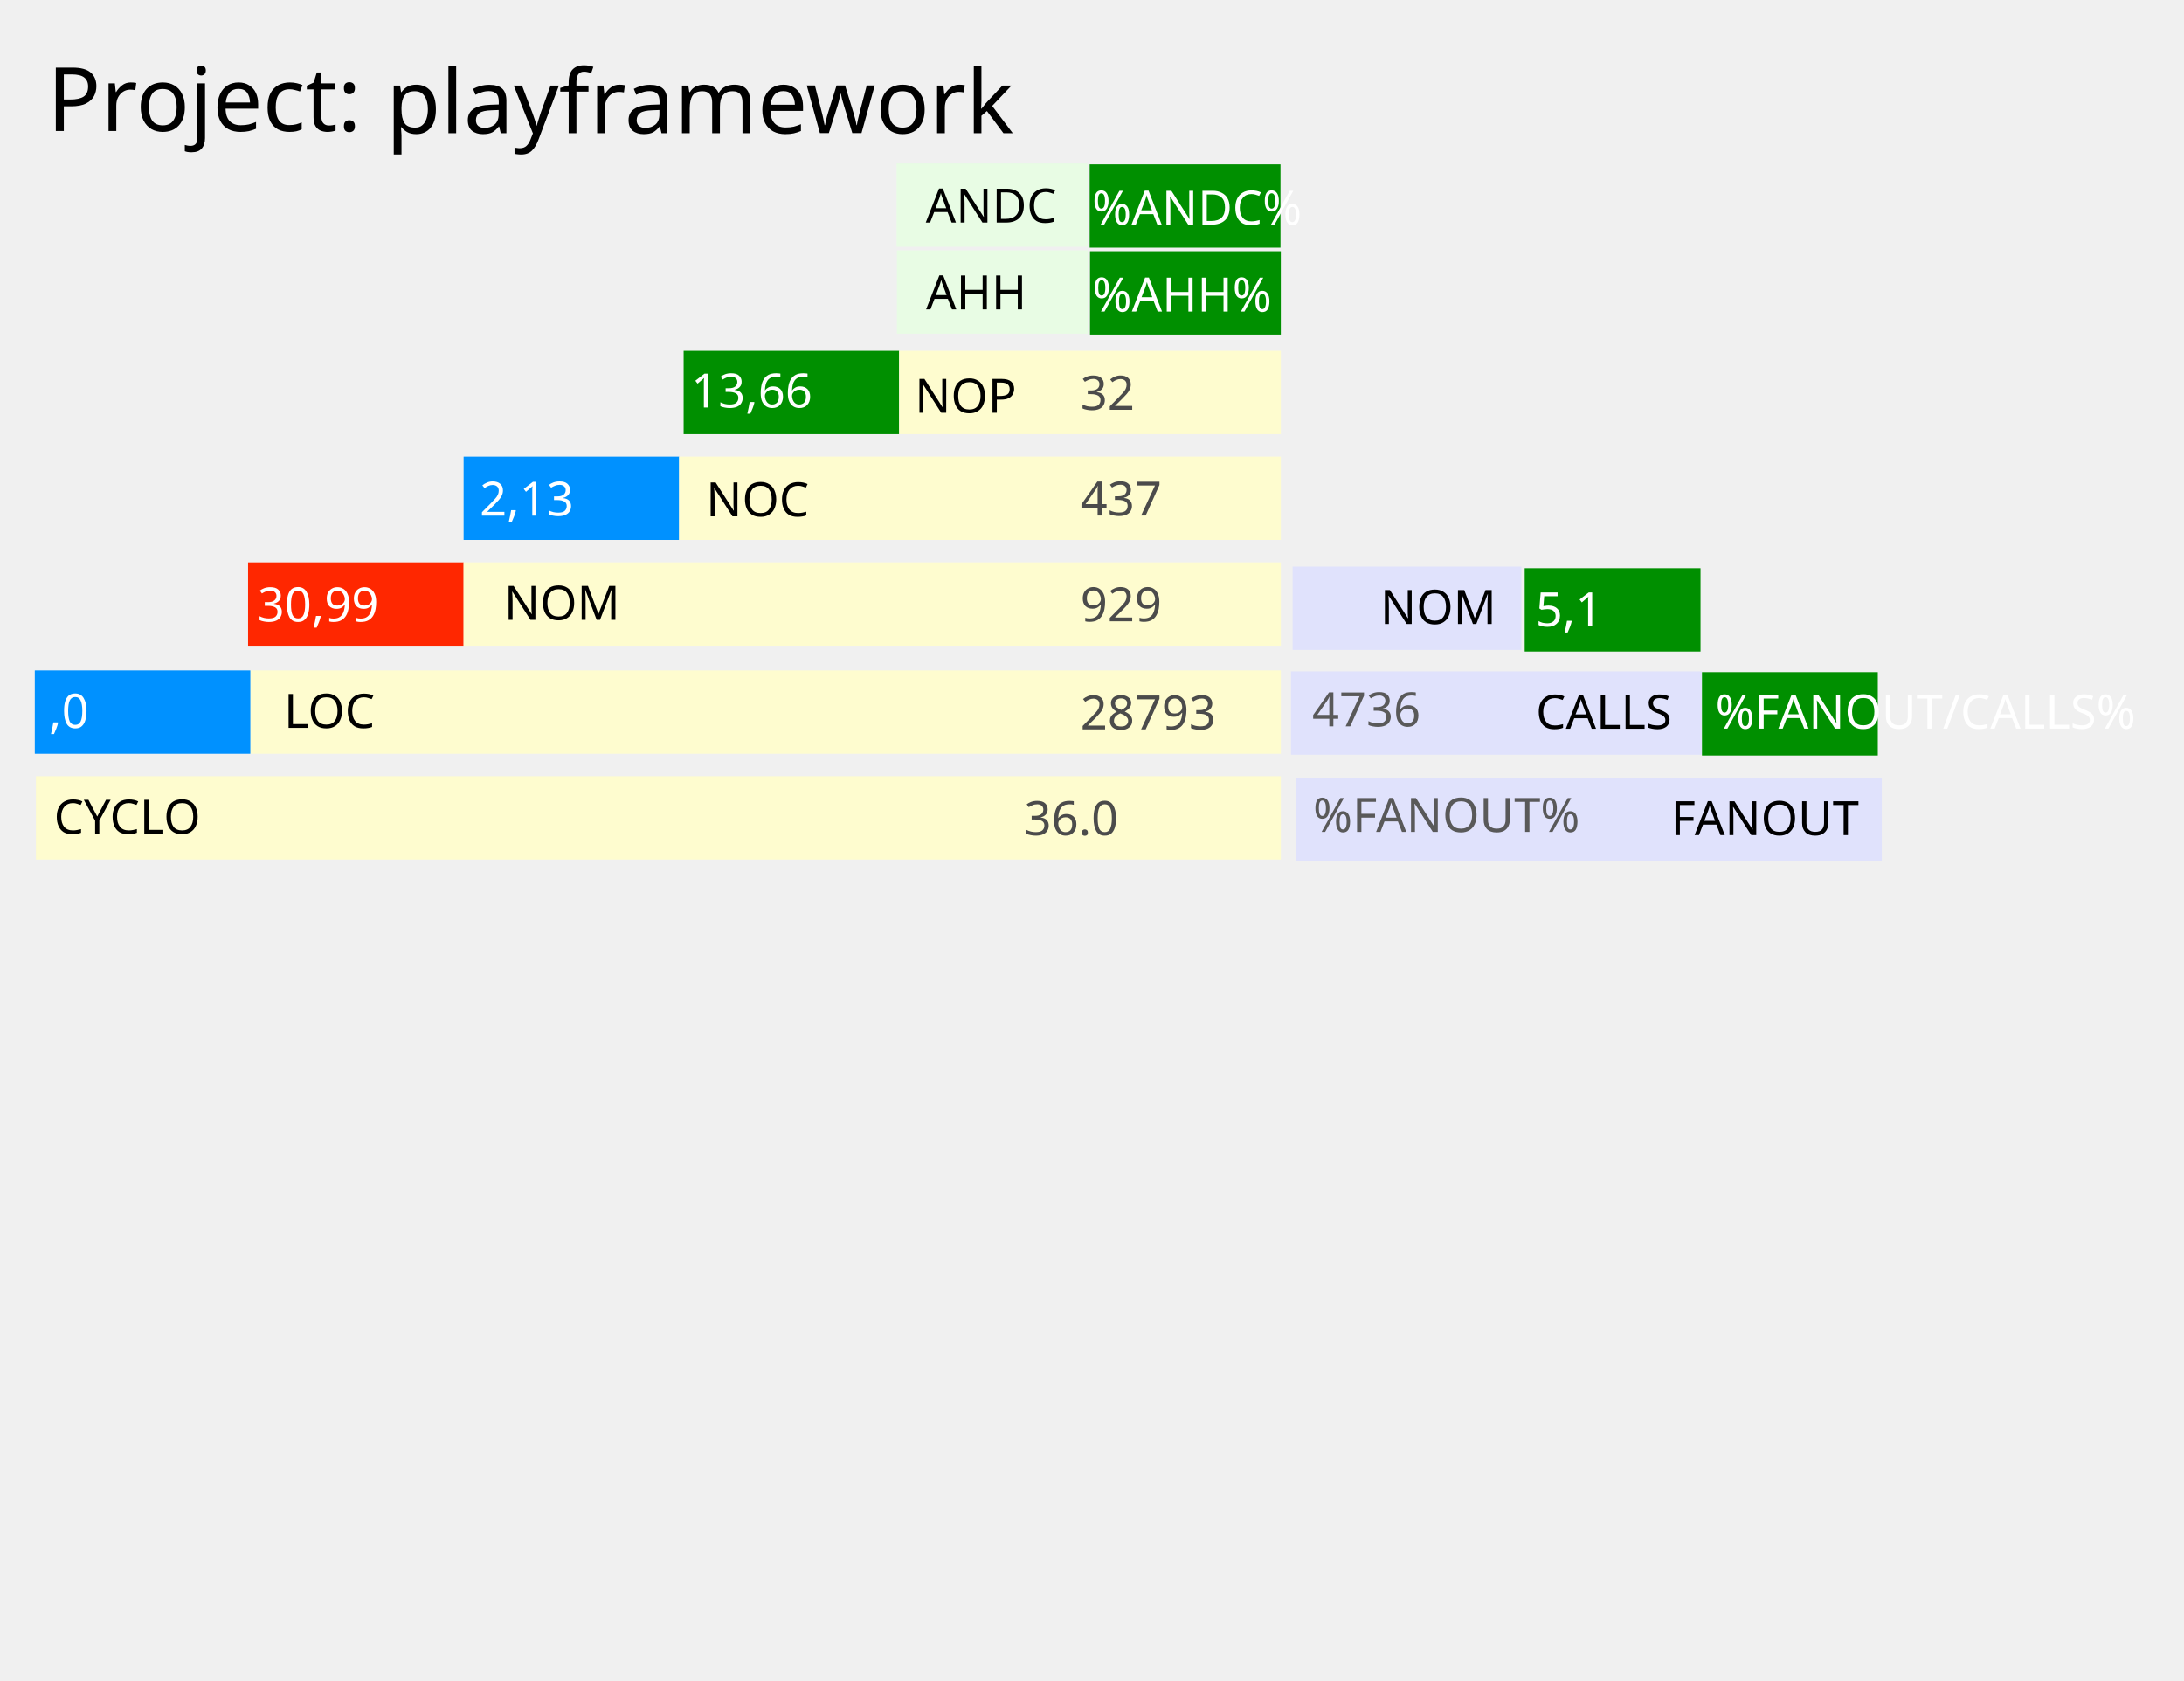
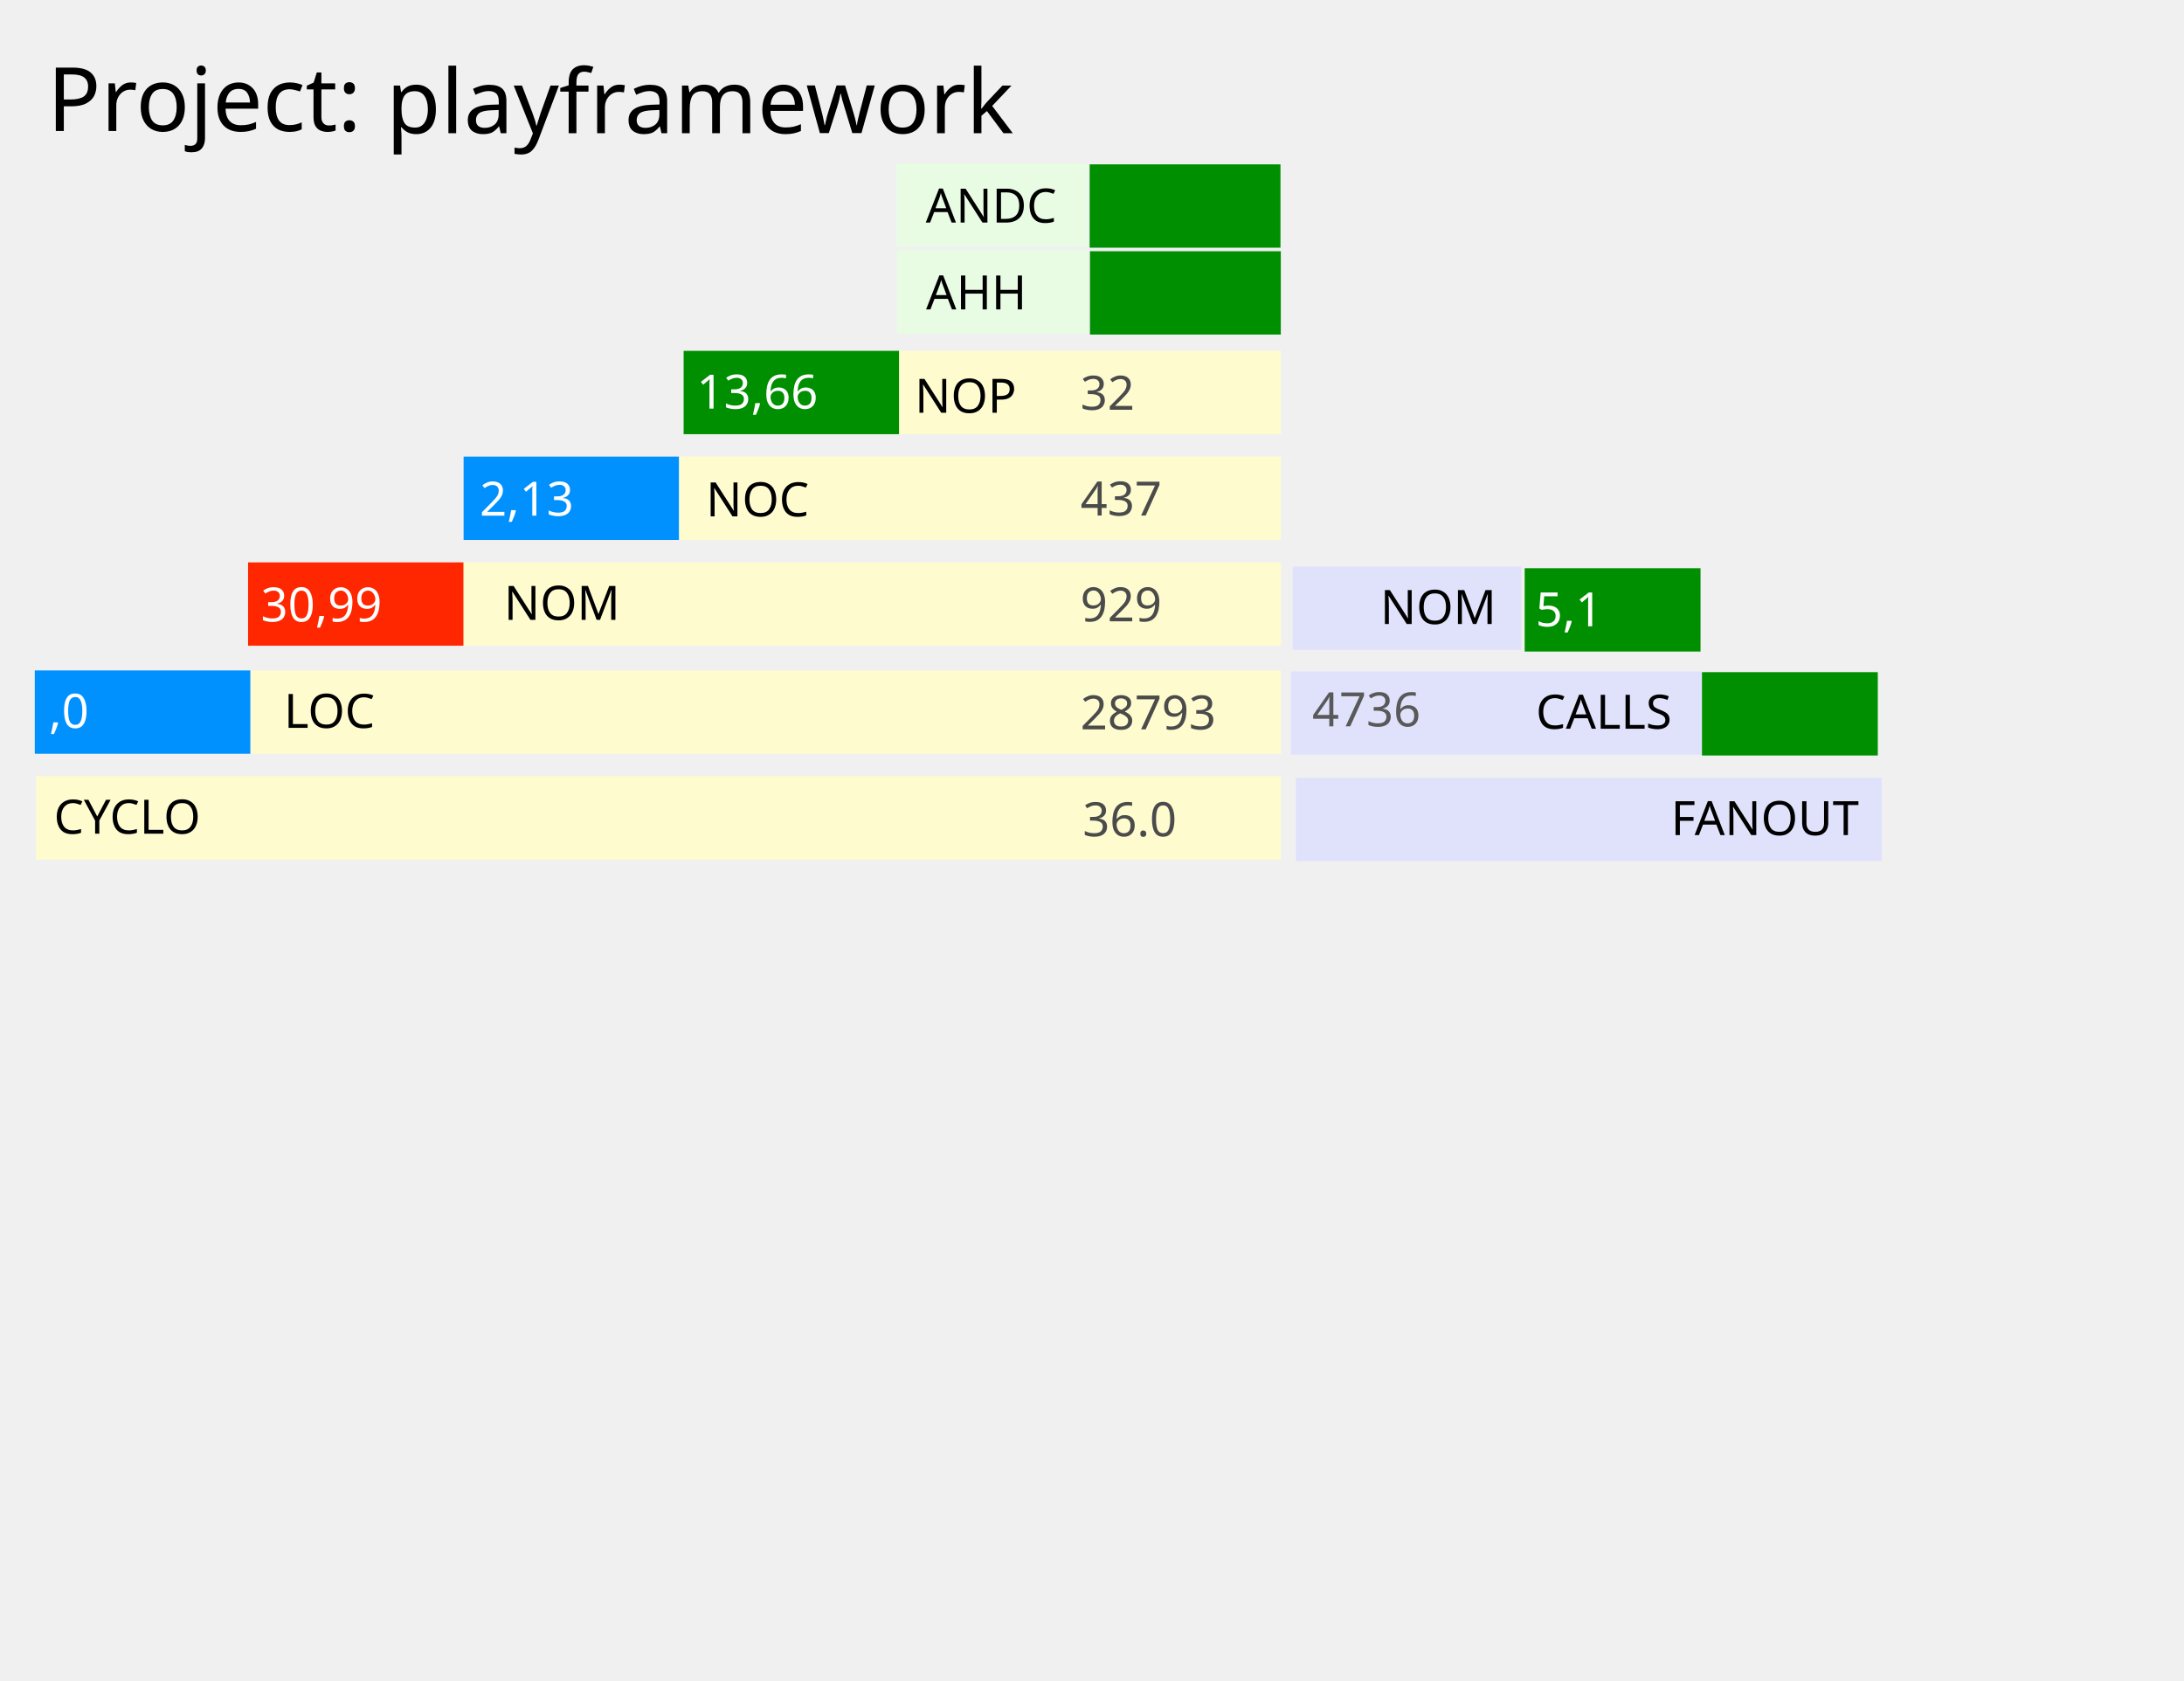
<svg xmlns="http://www.w3.org/2000/svg" xmlns:xlink="http://www.w3.org/1999/xlink" height="200mm" id="svg8" version="1.1" viewBox="0 0 260 200" width="260mm">
  <defs id="defs2">
    <linearGradient id="linearGradient840">
      <stop id="stop836" offset="0" style="stop-color:#000000;stop-opacity:1;" />
      <stop id="stop838" offset="1" style="stop-color:#000000;stop-opacity:0;" />
    </linearGradient>
    <linearGradient gradientUnits="userSpaceOnUse" id="linearGradient842" x1="33.221" x2="113.455" xlink:href="#linearGradient840" y1="-139.545" y2="-139.545" />
  </defs>
  <g id="layer1" transform="translate(0,-97)">
    <rect height="9.919" id="rect826" style="fill:#008f00;fill-opacity:1;stroke:none;stroke-width:0.14;stroke-miterlimit:4;stroke-dasharray:none;stroke-opacity:1" width="25.658" x="81.384" y="138.762" />
    <rect height="9.919" id="rect826-1" style="fill:#fefccf;fill-opacity:1;stroke:none;stroke-width:0.186;stroke-miterlimit:4;stroke-dasharray:none;stroke-opacity:1" width="45.436" x="107.041" y="138.762" />
    <text id="text1141" style="font-style:normal;font-weight:normal;font-size:10.583px;line-height:1.25;font-family:sans-serif;letter-spacing:0px;word-spacing:0px;fill:#000000;fill-opacity:1;stroke:none;stroke-width:0.265" x="108.912" xml:space="preserve" y="146.135">
      <tspan id="tspan1139" style="stroke-width:0.265" x="108.912" y="146.135">
        <tspan id="tspan1137" style="font-size:5.644px;fill:#000000;fill-opacity:1;stroke-width:0.265" x="108.912" y="146.135">NOP</tspan>
      </tspan>
    </text>
    <text id="text1115" style="font-style:normal;font-weight:normal;font-size:10.583px;line-height:1.25;font-family:sans-serif;letter-spacing:0px;word-spacing:0px;fill:#4b4b4b;fill-opacity:1;stroke:none;stroke-width:0.265" x="128.623" xml:space="preserve" y="145.776">
      <tspan id="tspan1113" style="fill:#4b4b4b;fill-opacity:1;stroke-width:0.265" x="128.623" y="145.776">
        <tspan id="tspan1111" style="font-size:5.644px;fill:#4b4b4b;fill-opacity:1;stroke-width:0.265" x="128.623" y="145.776">32</tspan>
      </tspan>
    </text>
    <rect height="9.919" id="rect826-2" style="fill:#0091ff;fill-opacity:1;stroke:none;stroke-width:0.14;stroke-miterlimit:4;stroke-dasharray:none;stroke-opacity:1" width="25.658" x="55.191" y="151.353" />
    <rect height="9.919" id="rect826-1-8" style="fill:#fefccf;fill-opacity:1;stroke:none;stroke-width:0.234;stroke-miterlimit:4;stroke-dasharray:none;stroke-opacity:1" width="71.628" x="80.849" y="151.353" />
    <text id="text1129" style="font-style:normal;font-weight:normal;font-size:10.583px;line-height:1.25;font-family:sans-serif;letter-spacing:0px;word-spacing:0px;fill:#000000;fill-opacity:1;stroke:none;stroke-width:0.265" x="84.056" xml:space="preserve" y="158.459">
      <tspan id="tspan1127" style="stroke-width:0.265" x="84.056" y="158.459">
        <tspan id="tspan1123" style="font-size:5.644px;fill:#000000;fill-opacity:1;stroke-width:0.265" x="84.056" y="158.459">NOC</tspan>
        <tspan dx="0" id="tspan1125" style="font-size:5.644px;fill:#000000;fill-opacity:1;stroke-width:0.265" x="96.668" y="158.459" />
      </tspan>
    </text>
    <text id="text1135" style="font-style:normal;font-weight:normal;font-size:10.583px;line-height:1.25;font-family:sans-serif;letter-spacing:0px;word-spacing:0px;fill:#4b4b4b;fill-opacity:1;stroke:none;stroke-width:0.265" x="128.623" xml:space="preserve" y="158.367">
      <tspan id="tspan1133" style="fill:#4b4b4b;fill-opacity:1;stroke-width:0.265" x="128.623" y="158.367">
        <tspan id="tspan1131" style="font-size:5.644px;fill:#4b4b4b;fill-opacity:1;stroke-width:0.265" x="128.623" y="158.367">437</tspan>
      </tspan>
    </text>
-     <text id="text1177" style="font-style:normal;font-weight:normal;font-size:10.583px;line-height:1.25;font-family:sans-serif;letter-spacing:0px;word-spacing:0px;fill:#ffffff;fill-opacity:1;stroke:none;stroke-width:0.265" x="82.276" xml:space="preserve" y="145.508">
-       <tspan id="tspan1175" style="stroke-width:0.265" x="82.276" y="145.508">
-         <tspan id="tspan1173" style="font-size:5.644px;fill:#ffffff;fill-opacity:1;stroke-width:0.265" x="82.276" y="145.508">13,66</tspan>
+     <text id="text1177" style="font-style:normal;font-weight:normal;font-size:10.583px;line-height:1.25;font-family:sans-serif;letter-spacing:0px;word-spacing:0px;fill:#ffffff;fill-opacity:1;stroke:none;stroke-width:0.265" x="82.944" xml:space="preserve" y="145.642">
+       <tspan id="tspan1175" style="stroke-width:0.265" x="82.944" y="145.642">
+         <tspan id="tspan1173" style="font-size:5.644px;fill:#ffffff;fill-opacity:1;stroke-width:0.265" x="82.944" y="145.642">13,66</tspan>
      </tspan>
    </text>
    <text id="text1121" style="font-style:normal;font-weight:normal;font-size:10.583px;line-height:1.25;font-family:sans-serif;letter-spacing:0px;word-spacing:0px;fill:#ffffff;fill-opacity:1;stroke:none;stroke-width:0.265" x="57.11" xml:space="preserve" y="158.383">
      <tspan id="tspan1119" style="stroke-width:0.265" x="57.11" y="158.383">
        <tspan id="tspan1117" style="font-size:5.644px;fill:#ffffff;fill-opacity:1;stroke-width:0.265" x="57.11" y="158.383">2,13</tspan>
      </tspan>
    </text>
    <rect height="9.919" id="rect826-2-8" style="fill:#ff2700;fill-opacity:1;stroke:none;stroke-width:0.14;stroke-miterlimit:4;stroke-dasharray:none;stroke-opacity:1" width="25.658" x="29.533" y="163.944" />
    <rect height="9.919" id="rect826-1-8-9" style="fill:#fefccf;fill-opacity:1;stroke:none;stroke-width:0.272;stroke-miterlimit:4;stroke-dasharray:none;stroke-opacity:1" width="97.286" x="55.191" y="163.944" />
    <text id="text1159" style="font-style:normal;font-weight:normal;font-size:10.583px;line-height:1.25;font-family:sans-serif;letter-spacing:0px;word-spacing:0px;fill:#000000;fill-opacity:1;stroke:none;stroke-width:0.265" x="60.002" xml:space="preserve" y="170.783">
      <tspan id="tspan1157" style="stroke-width:0.265" x="60.002" y="170.783">
        <tspan id="tspan1155" style="font-size:5.644px;fill:#000000;fill-opacity:1;stroke-width:0.265" x="60.002" y="170.783">NOM</tspan>
      </tspan>
    </text>
    <text id="text1171" style="font-style:normal;font-weight:normal;font-size:10.583px;line-height:1.25;font-family:sans-serif;letter-spacing:0px;word-spacing:0px;fill:#4b4b4b;fill-opacity:1;stroke:none;stroke-width:0.265" x="128.623" xml:space="preserve" y="170.958">
      <tspan id="tspan1169" style="fill:#4b4b4b;fill-opacity:1;stroke-width:0.265" x="128.623" y="170.958">
        <tspan id="tspan1167" style="font-size:5.644px;fill:#4b4b4b;fill-opacity:1;stroke-width:0.265" x="128.623" y="170.958">929</tspan>
      </tspan>
    </text>
-     <text id="text1153" style="font-style:normal;font-weight:normal;font-size:10.583px;line-height:1.25;font-family:sans-serif;letter-spacing:0px;word-spacing:0px;fill:#ffffff;fill-opacity:1;stroke:none;stroke-width:0.265" x="30.65" xml:space="preserve" y="170.974">
-       <tspan id="tspan1151" style="stroke-width:0.265" x="30.65" y="170.974">
-         <tspan id="tspan1149" style="font-size:5.644px;fill:#ffffff;fill-opacity:1;stroke-width:0.265" x="30.65" y="170.974">30,99</tspan>
+     <text id="text1153" style="font-style:normal;font-weight:normal;font-size:10.583px;line-height:1.25;font-family:sans-serif;letter-spacing:0px;word-spacing:0px;fill:#ffffff;fill-opacity:1;stroke:none;stroke-width:0.265" x="31.051" xml:space="preserve" y="170.974">
+       <tspan id="tspan1151" style="stroke-width:0.265" x="31.051" y="170.974">
+         <tspan id="tspan1149" style="font-size:5.644px;fill:#ffffff;fill-opacity:1;stroke-width:0.265" x="31.051" y="170.974">30,99</tspan>
      </tspan>
    </text>
    <rect height="9.919" id="rect826-1-8-9-3" style="fill:#fefccf;fill-opacity:1;stroke:none;stroke-width:0.306;stroke-miterlimit:4;stroke-dasharray:none;stroke-opacity:1" width="122.677" x="29.801" y="176.803" />
    <text id="text1147" style="font-style:normal;font-weight:normal;font-size:10.583px;line-height:1.25;font-family:sans-serif;letter-spacing:0px;word-spacing:0px;fill:#000000;fill-opacity:1;stroke:none;stroke-width:0.265" x="33.81" xml:space="preserve" y="183.642">
      <tspan id="tspan1145" style="stroke-width:0.265" x="33.81" y="183.642">
        <tspan id="tspan1143" style="font-size:5.644px;fill:#000000;fill-opacity:1;stroke-width:0.265" x="33.81" y="183.642">LOC</tspan>
      </tspan>
    </text>
    <text id="text1165" style="font-style:normal;font-weight:normal;font-size:10.583px;line-height:1.25;font-family:sans-serif;letter-spacing:0px;word-spacing:0px;fill:#4b4b4b;fill-opacity:1;stroke:none;stroke-width:0.265" x="128.623" xml:space="preserve" y="183.817">
      <tspan id="tspan1163" style="fill:#4b4b4b;fill-opacity:1;stroke-width:0.265" x="128.623" y="183.817">
        <tspan id="tspan1161" style="font-size:5.644px;fill:#4b4b4b;fill-opacity:1;stroke-width:0.265" x="128.623" y="183.817">28793</tspan>
      </tspan>
    </text>
    <text id="text1199" style="font-style:normal;font-weight:normal;font-size:10.583px;line-height:1.25;font-family:sans-serif;letter-spacing:0px;word-spacing:0px;fill:#000000;fill-opacity:1;stroke:none;stroke-width:0.265" x="5.613" xml:space="preserve" y="112.594">
      <tspan id="tspan1197" style="stroke-width:0.265" x="5.613" y="112.594">
        <tspan id="tspan1195" style="stroke-width:0.265" x="5.613" y="112.594">Project:</tspan>
      </tspan>
    </text>
    <text id="text1205" style="font-style:normal;font-weight:normal;font-size:10.583px;line-height:1.25;font-family:sans-serif;letter-spacing:0px;word-spacing:0px;fill:#000000;fill-opacity:1;stroke:none;stroke-width:0.265" x="45.97" xml:space="preserve" y="112.861">
      <tspan id="tspan1203" style="stroke-width:0.265" x="45.97" y="112.861">
        <tspan id="tspan1201" style="stroke-width:0.265" x="45.97" y="112.861">playframework</tspan>
      </tspan>
    </text>
    <rect height="9.919" id="rect826-2-8-3" style="fill:#0091ff;fill-opacity:1;stroke:none;stroke-width:0.14;stroke-miterlimit:4;stroke-dasharray:none;stroke-opacity:1" width="25.658" x="4.143" y="176.803" />
    <text id="text1153-8" style="font-style:normal;font-weight:normal;font-size:5.644px;line-height:1.25;font-family:sans-serif;letter-spacing:0px;word-spacing:0px;fill:#ffffff;fill-opacity:1;stroke:none;stroke-width:0.265" x="5.834" xml:space="preserve" y="183.64">
      <tspan id="tspan1151-1" style="stroke-width:0.265" x="5.834" y="183.64">,0<tspan id="tspan1149-5" style="font-size:5.644px;fill:#ffffff;fill-opacity:1;stroke-width:0.265" x="5.834" y="183.64" />
      </tspan>
    </text>
    <rect height="9.919" id="rect826-1-8-9-3-9" style="fill:#fefccf;fill-opacity:1;stroke:none;stroke-width:0.336;stroke-miterlimit:4;stroke-dasharray:none;stroke-opacity:1" width="148.201" x="4.276" y="189.394" />
    <text id="text1147-3" style="font-style:normal;font-weight:normal;font-size:5.644px;line-height:1.25;font-family:sans-serif;letter-spacing:0px;word-spacing:0px;fill:#000000;fill-opacity:1;stroke:none;stroke-width:0.265" x="6.415" xml:space="preserve" y="196.233">
      <tspan id="tspan1145-6" style="stroke-width:0.265" x="6.415" y="196.233">CYCLO<tspan id="tspan1143-7" style="font-size:5.644px;fill:#000000;fill-opacity:1;stroke-width:0.265" x="6.415" y="196.233" />
      </tspan>
    </text>
-     <text id="text1165-5" style="font-style:normal;font-weight:normal;font-size:10.583px;line-height:1.25;font-family:sans-serif;letter-spacing:0px;word-spacing:0px;fill:#4b4b4b;fill-opacity:1;stroke:none;stroke-width:0.265" x="121.941" xml:space="preserve" y="196.408">
-       <tspan id="tspan1163-8" style="fill:#4b4b4b;fill-opacity:1;stroke-width:0.265" x="121.941" y="196.408">
-         <tspan id="tspan1161-8" style="font-size:5.644px;fill:#4b4b4b;fill-opacity:1;stroke-width:0.265" x="121.941" y="196.408">36.0</tspan>
+     <text id="text1165-5" style="font-style:normal;font-weight:normal;font-size:10.583px;line-height:1.25;font-family:sans-serif;letter-spacing:0px;word-spacing:0px;fill:#4b4b4b;fill-opacity:1;stroke:none;stroke-width:0.265" x="128.89" xml:space="preserve" y="196.541">
+       <tspan id="tspan1163-8" style="fill:#4b4b4b;fill-opacity:1;stroke-width:0.265" x="128.89" y="196.541">
+         <tspan id="tspan1161-8" style="font-size:5.644px;fill:#4b4b4b;fill-opacity:1;stroke-width:0.265" x="128.89" y="196.541">36.0</tspan>
      </tspan>
    </text>
    <rect height="9.919" id="rect826-1-7" style="fill:#008f00;fill-opacity:1;stroke:none;stroke-width:0.132;stroke-miterlimit:4;stroke-dasharray:none;stroke-opacity:1" width="22.718" x="129.759" y="126.905" />
    <rect height="9.919" id="rect826-1-7-6" style="fill:#e8fce4;fill-opacity:1;stroke:none;stroke-width:0.132;stroke-miterlimit:4;stroke-dasharray:none;stroke-opacity:1" width="22.718" x="106.774" y="126.801" />
    <text id="text4037" style="font-style:normal;font-weight:normal;font-size:5.644px;line-height:1.25;font-family:sans-serif;letter-spacing:0px;word-spacing:0px;fill:#000000;fill-opacity:1;stroke:none;stroke-width:0.265" x="110.249" xml:space="preserve" y="133.832">
      <tspan id="tspan4035" style="stroke-width:0.265" x="110.249" y="133.832">AHH</tspan>
    </text>
    <text id="text4037-7" style="font-style:normal;font-weight:normal;font-size:5.644px;line-height:1.25;font-family:sans-serif;letter-spacing:0px;word-spacing:0px;fill:#ffffff;fill-opacity:1;stroke:none;stroke-width:0.265" x="130.055" xml:space="preserve" y="134.085">
-       <tspan id="tspan4035-5" style="fill:#ffffff;fill-opacity:1;stroke-width:0.265" x="130.055" y="134.085">%AHH%</tspan>
+       <tspan id="tspan4035-5" style="fill:#ffffff;fill-opacity:1;stroke-width:0.265" x="130.055" y="134.085" />
    </text>
    <rect height="9.919" id="rect826-1-7-2" style="fill:#008f00;fill-opacity:1;stroke:none;stroke-width:0.132;stroke-miterlimit:4;stroke-dasharray:none;stroke-opacity:1" width="22.718" x="129.72" y="116.564" />
    <rect height="9.919" id="rect826-1-7-6-3" style="fill:#e8fce4;fill-opacity:1;stroke:none;stroke-width:0.132;stroke-miterlimit:4;stroke-dasharray:none;stroke-opacity:1" width="22.718" x="106.735" y="116.459" />
    <text id="text4037-2" style="font-style:normal;font-weight:normal;font-size:5.644px;line-height:1.25;font-family:sans-serif;letter-spacing:0px;word-spacing:0px;fill:#000000;fill-opacity:1;stroke:none;stroke-width:0.265" x="110.21" xml:space="preserve" y="123.49">
      <tspan id="tspan4035-0" style="stroke-width:0.265" x="110.21" y="123.49">ANDC</tspan>
    </text>
    <text id="text4037-7-3" style="font-style:normal;font-weight:normal;font-size:5.644px;line-height:1.25;font-family:sans-serif;letter-spacing:0px;word-spacing:0px;fill:#ffffff;fill-opacity:1;stroke:none;stroke-width:0.265" x="130.016" xml:space="preserve" y="123.743">
-       <tspan id="tspan4035-5-6" style="fill:#ffffff;fill-opacity:1;stroke-width:0.265" x="130.016" y="123.743">%ANDC%</tspan>
+       <tspan id="tspan4035-5-6" style="fill:#ffffff;fill-opacity:1;stroke-width:0.265" x="130.016" y="123.743" />
    </text>
    <rect height="9.919" id="rect826-1-8-9-3-8" style="fill:#e0e2fc;fill-opacity:1;stroke:none;stroke-width:0.193;stroke-miterlimit:4;stroke-dasharray:none;stroke-opacity:1" width="48.895" x="153.695" y="176.92" />
    <rect height="9.919" id="rect826-1-8-9-3-8-5" style="fill:#e0e2fc;fill-opacity:1;stroke:none;stroke-width:0.144;stroke-miterlimit:4;stroke-dasharray:none;stroke-opacity:1" width="27.238" x="153.884" y="164.447" />
    <rect height="9.919" id="rect826-1-8-9-3-8-5-0" style="fill:#e0e2fc;fill-opacity:1;stroke:none;stroke-width:0.231;stroke-miterlimit:4;stroke-dasharray:none;stroke-opacity:1" width="69.76" x="154.262" y="189.582" />
    <text id="text1159-9" style="font-style:normal;font-weight:normal;font-size:10.583px;line-height:1.25;font-family:sans-serif;letter-spacing:0px;word-spacing:0px;fill:#000000;fill-opacity:1;stroke:none;stroke-width:0.265" x="164.325" xml:space="preserve" y="171.272">
      <tspan id="tspan1157-2" style="stroke-width:0.265" x="164.325" y="171.272">
        <tspan id="tspan1155-5" style="font-size:5.644px;fill:#000000;fill-opacity:1;stroke-width:0.265" x="164.325" y="171.272">NOM</tspan>
      </tspan>
    </text>
    <text id="text1159-9-1" style="font-style:normal;font-weight:normal;font-size:10.583px;line-height:1.25;font-family:sans-serif;letter-spacing:0px;word-spacing:0px;fill:#000000;fill-opacity:1;stroke:none;stroke-width:0.265" x="182.845" xml:space="preserve" y="183.745">
      <tspan id="tspan1157-2-7" style="font-size:5.644px;stroke-width:0.265" x="182.845" y="183.745">CALLS</tspan>
    </text>
    <text id="text1159-9-1-7" style="font-style:normal;font-weight:normal;font-size:10.583px;line-height:1.25;font-family:sans-serif;letter-spacing:0px;word-spacing:0px;fill:#000000;fill-opacity:1;stroke:none;stroke-width:0.265" x="198.92" xml:space="preserve" y="196.407">
      <tspan id="tspan1157-2-7-8" style="font-size:5.644px;stroke-width:0.265" x="198.92" y="196.407">FANOUT</tspan>
    </text>
    <rect height="9.919" id="rect826-24" style="fill:#008f00;fill-opacity:1;stroke:none;stroke-width:0.126;stroke-miterlimit:4;stroke-dasharray:none;stroke-opacity:1" width="20.933" x="181.51" y="164.636" />
    <rect height="9.919" id="rect826-24-4" style="fill:#008f00;fill-opacity:1;stroke:none;stroke-width:0.126;stroke-miterlimit:4;stroke-dasharray:none;stroke-opacity:1" width="20.933" x="202.615" y="177.009" />
    <text id="text1159-9-1-9" style="font-style:normal;font-weight:normal;font-size:10.583px;line-height:1.25;font-family:sans-serif;letter-spacing:0px;word-spacing:0px;fill:#000000;fill-opacity:1;stroke:none;stroke-width:0.265" x="156.202" xml:space="preserve" y="183.461">
      <tspan id="tspan1157-2-7-7" style="font-size:5.644px;fill:#595959;fill-opacity:1;stroke-width:0.265" x="156.202" y="183.461">4736</tspan>
    </text>
    <text id="text1159-9-1-9-3" style="font-style:normal;font-weight:normal;font-size:10.583px;line-height:1.25;font-family:sans-serif;letter-spacing:0px;word-spacing:0px;fill:#000000;fill-opacity:1;stroke:none;stroke-width:0.265" x="156.316" xml:space="preserve" y="196.022">
-       <tspan id="tspan1157-2-7-7-3" style="font-size:5.644px;fill:#595959;fill-opacity:1;stroke-width:0.265" x="156.316" y="196.022">%FANOUT%</tspan>
+       <tspan id="tspan1157-2-7-7-3" style="font-size:5.644px;fill:#595959;fill-opacity:1;stroke-width:0.265" x="156.316" y="196.022" />
    </text>
    <text id="text4037-7-3-7" style="font-style:normal;font-weight:normal;font-size:5.644px;line-height:1.25;font-family:sans-serif;letter-spacing:0px;word-spacing:0px;fill:#ffffff;fill-opacity:1;stroke:none;stroke-width:0.265" x="204.206" xml:space="preserve" y="183.728">
-       <tspan id="tspan4035-5-6-8" style="fill:#ffffff;fill-opacity:1;stroke-width:0.265" x="204.206" y="183.728">%FANOUT/CALLS%</tspan>
+       <tspan id="tspan4035-5-6-8" style="fill:#ffffff;fill-opacity:1;stroke-width:0.265" x="204.206" y="183.728" />
    </text>
    <text id="text4037-7-3-7-2" style="font-style:normal;font-weight:normal;font-size:5.644px;line-height:1.25;font-family:sans-serif;letter-spacing:0px;word-spacing:0px;fill:#ffffff;fill-opacity:1;stroke:none;stroke-width:0.265" x="182.806" xml:space="preserve" y="171.557">
      <tspan id="tspan4035-5-6-8-8" style="fill:#ffffff;fill-opacity:1;stroke-width:0.265" x="182.806" y="171.557">5,1</tspan>
    </text>
  </g>
</svg>
